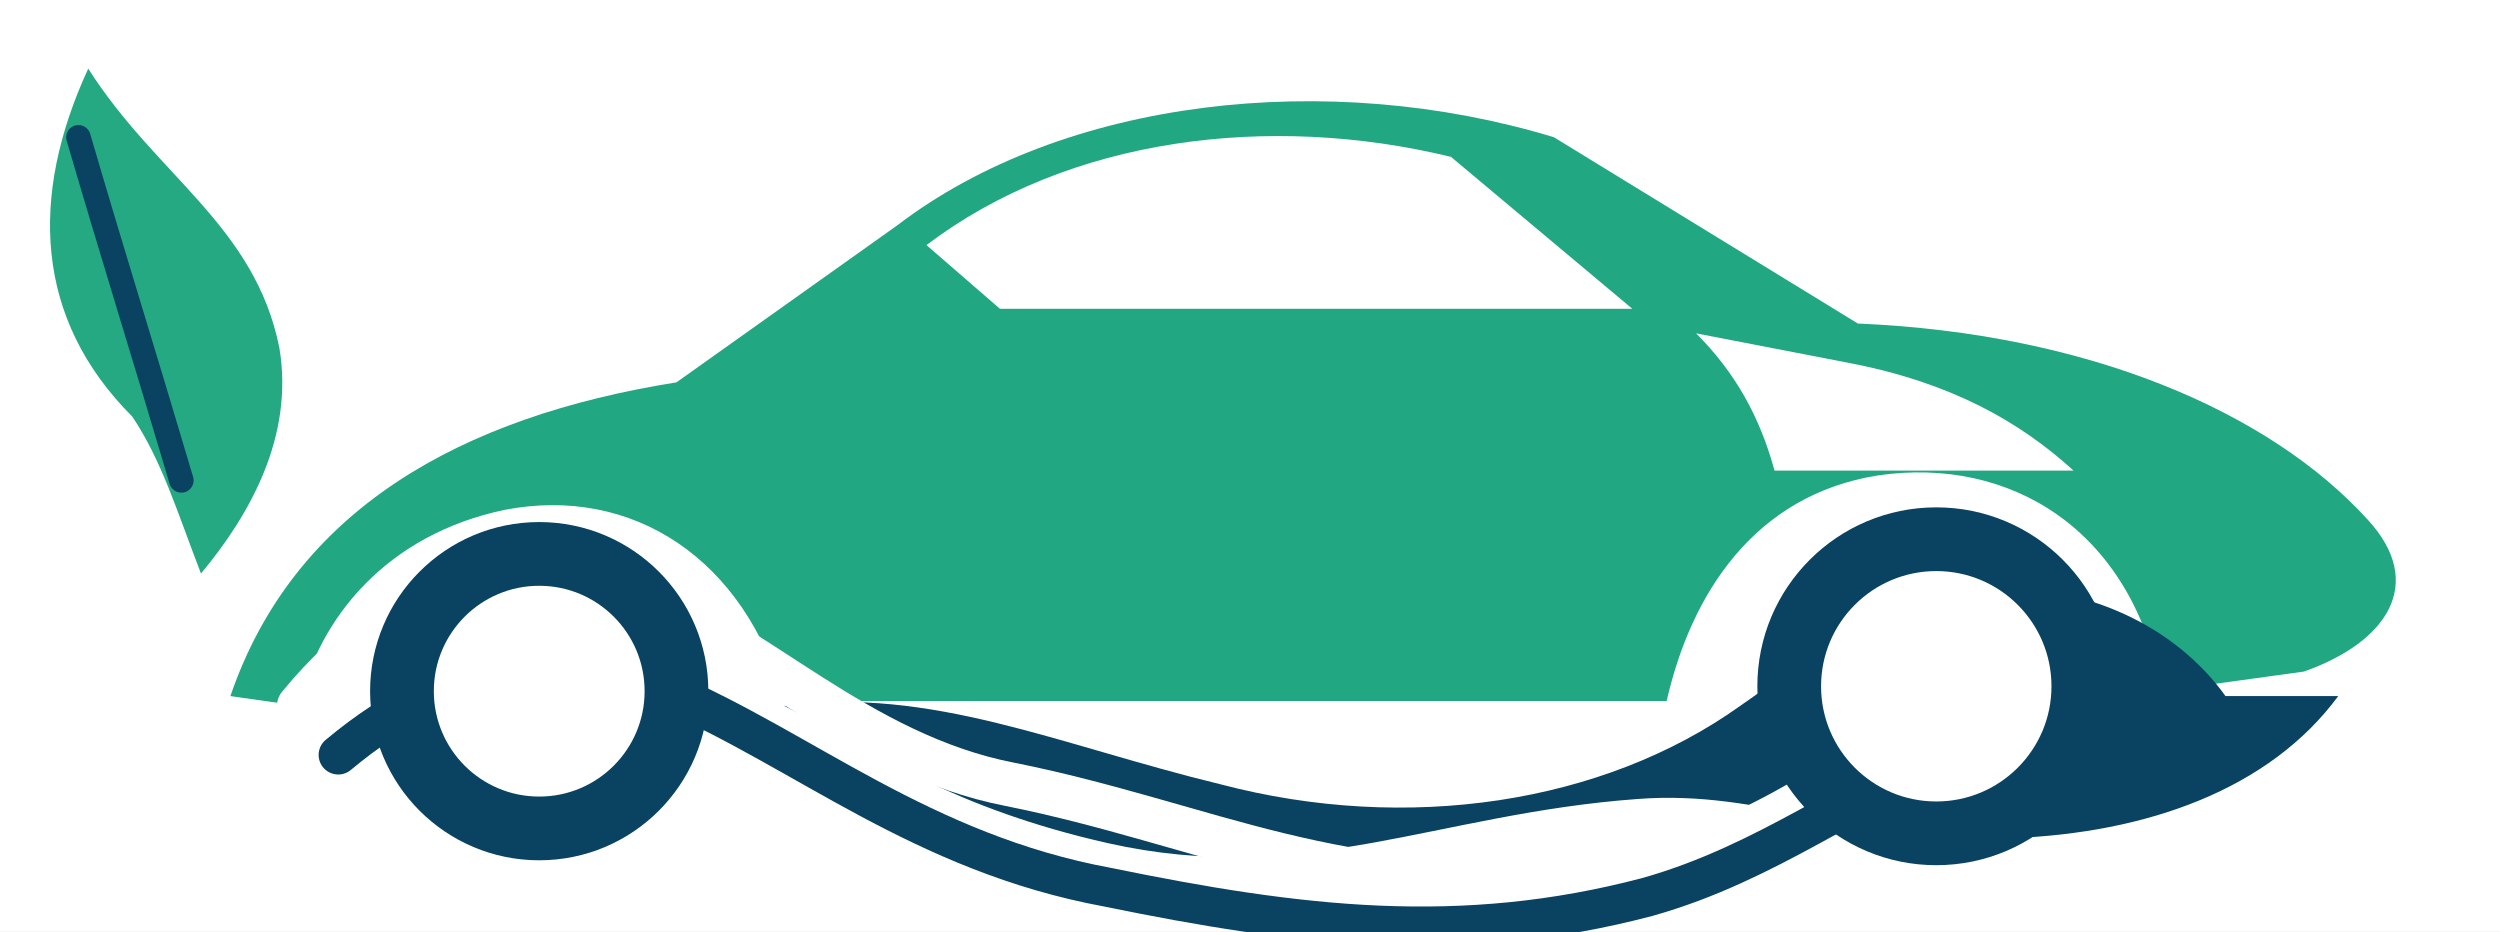
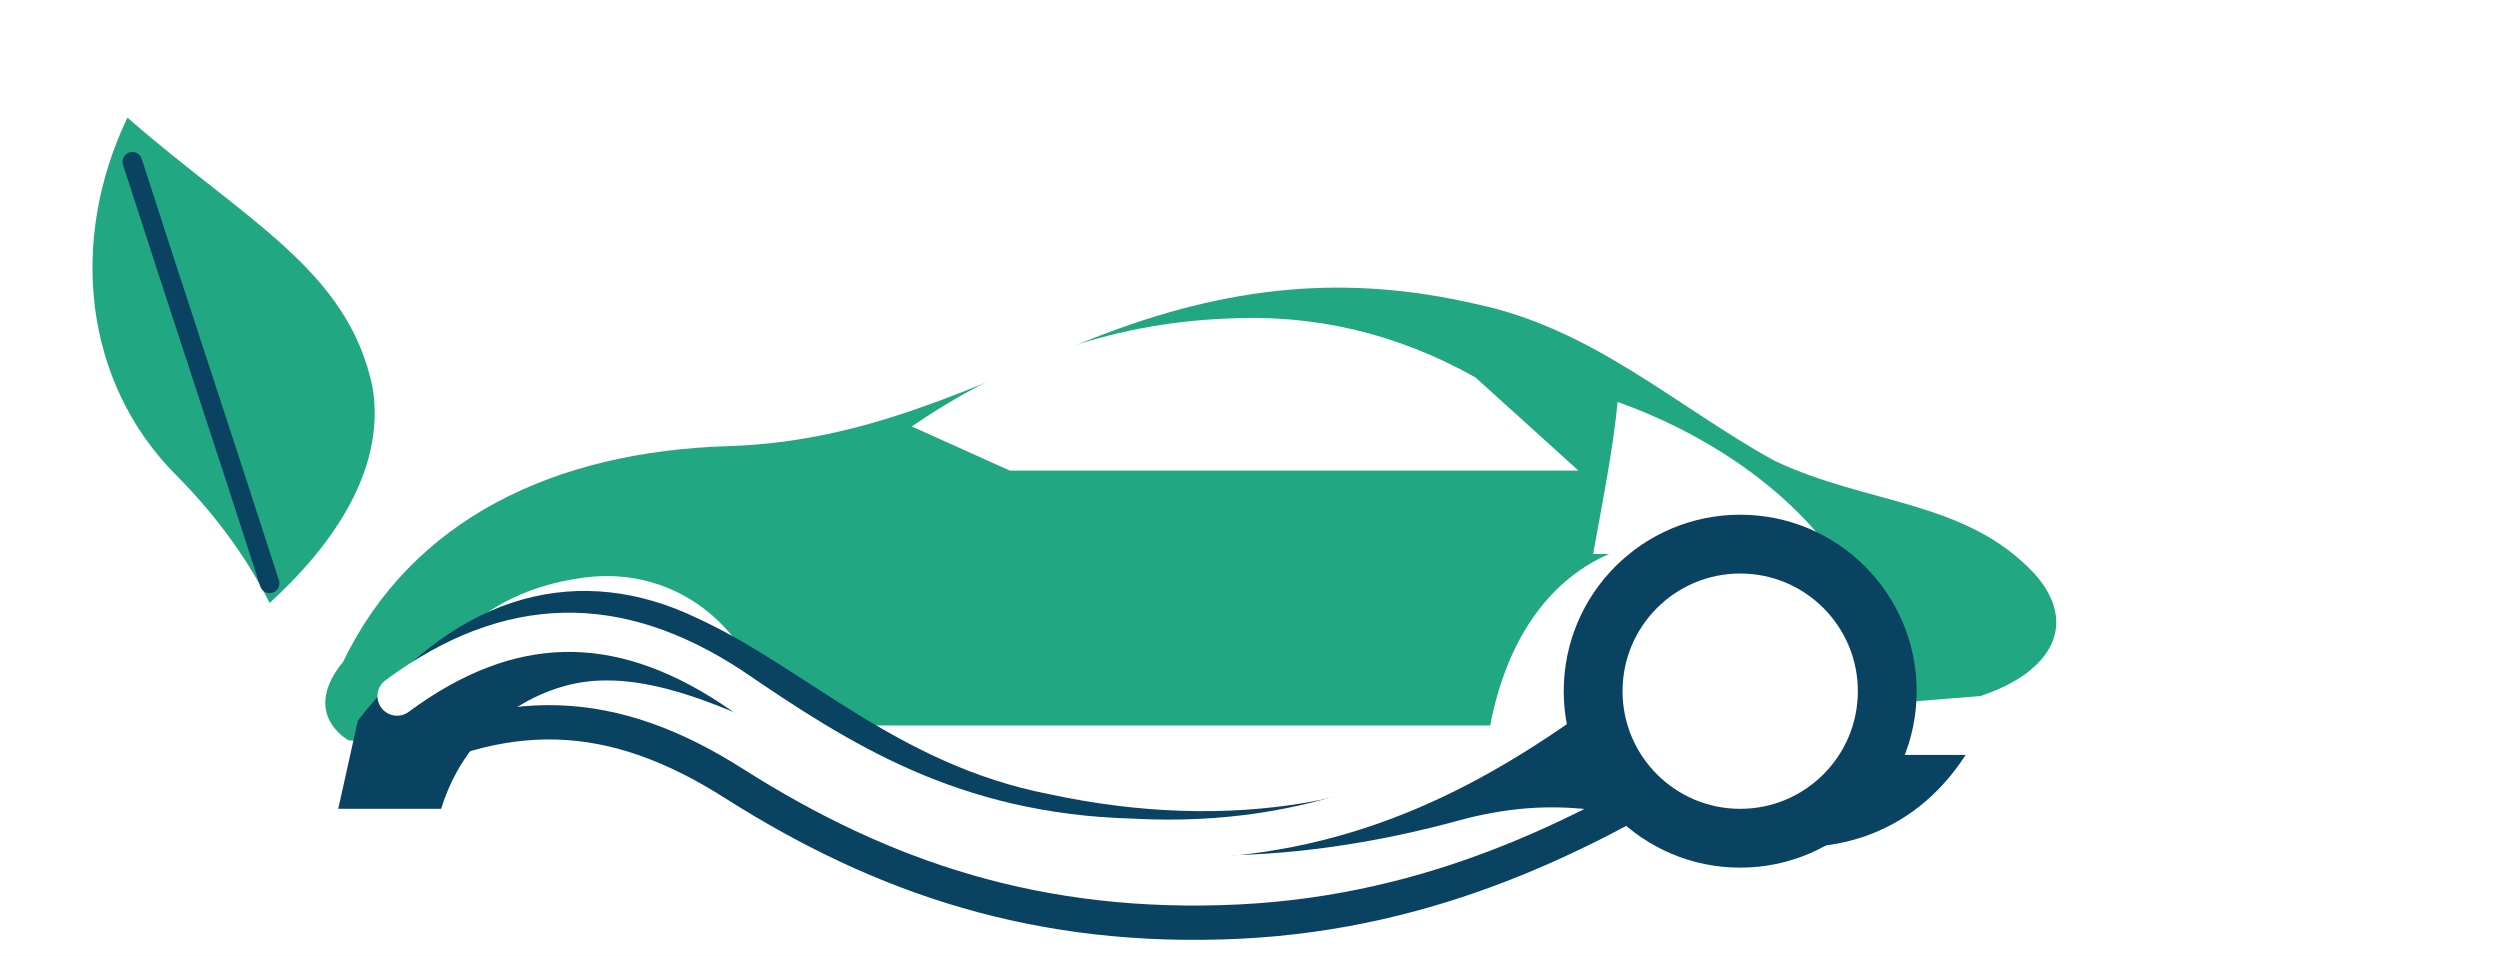
- <svg xmlns="http://www.w3.org/2000/svg" viewBox="85 20 510 190" role="img" aria-labelledby="title">
-   <rect x="85" y="20" width="510" height="190" fill="#ffffff" />
+ <svg xmlns="http://www.w3.org/2000/svg" viewBox="80 20 510 195" role="img" aria-labelledby="title">
+   <rect x="80" y="20" width="510" height="195" fill="#fff" />
  <g stroke-linecap="round" stroke-linejoin="round">
-     <path d="M112 105 C92 85 91 60 103 34 C117 56 137 66 142 91 C145 109 136 125 126 137 C121 124 118 114 112 105Z" fill="#25a982" />
-     <path d="M122 118 C114 91 108 72 101 48" fill="none" stroke="#0a4262" stroke-width="5" />
-     <path d="M132 162 C145 124 179 105 223 98 L268 66 C302 40 356 34 402 48 L464 86 C511 88 548 104 568 126 C580 139 572 151 555 157 L526 161 C520 128 495 113 468 117 C443 121 430 141 425 163 L245 163 C237 134 214 119 188 124 C164 129 150 146 146 164Z" fill="#22a783" />
-     <path d="M274 70 C303 48 344 43 381 52 L418 83 L289 83Z" fill="#ffffff" />
-     <path d="M431 88 L462 94 C483 98 497 106 508 116 L447 116 C444 105 439 96 431 88Z" fill="#ffffff" />
-     <path d="M245 164 C275 160 301 172 334 180 C372 190 412 184 440 164 C456 153 467 142 486 140 C510 138 529 148 539 162 L562 162 C548 181 523 190 495 191 C463 192 445 181 419 183 C378 186 351 201 311 192 C280 185 264 174 245 164Z" fill="#0a4262" />
-     <path d="M146 164 C168 137 194 135 217 143 C238 150 260 174 291 180 C331 188 359 204 407 199 C441 196 461 176 479 169" fill="none" stroke="#ffffff" stroke-width="9" />
-     <path d="M154 174 C178 154 200 153 221 161 C249 173 273 194 311 201 C350 209 383 213 421 203 C446 196 464 181 482 175" fill="none" stroke="#0a4262" stroke-width="8" />
-     <circle cx="195" cy="161" r="28" fill="#ffffff" stroke="#0a4262" stroke-width="13" />
-     <circle cx="480" cy="160" r="30" fill="#ffffff" stroke="#0a4262" stroke-width="13" />
+     <path d="M116 117 C97 98 94 69 106 44 C130 65 151 75 156 99 C159 117 146 133 135 143 C130 133 123 124 116 117Z" fill="#22a783" />
+     <path d="M135 139 C126 111 116 81 107 53" fill="none" stroke="#0a4262" stroke-width="4" />
+     <path d="M150 155 C164 126 193 112 229 111 C257 110 278 99 303 89 C331 78 355 76 381 82 C405 87 422 103 442 114 C461 123 481 122 495 137 C504 147 499 157 484 162 L459 164 C455 141 439 128 420 130 C400 132 388 147 384 168 L238 168 C233 146 216 135 198 138 C178 141 166 154 162 172 L151 171 C145 167 145 161 150 155Z" fill="#22a783" />
+     <path d="M266 107 C285 94 306 86 330 85 C348 84 365 88 381 97 L402 116 L286 116Z" fill="#fff" />
+     <path d="M410 102 C427 108 444 119 454 133 L405 133 C407 122 409 112 410 102Z" fill="#fff" />
+     <path d="M153 167 C174 140 199 135 222 146 C244 156 263 176 294 182 C331 190 365 184 389 166 C405 154 419 145 436 147 C451 149 459 160 461 174 L481 174 C470 191 452 196 433 191 C411 186 399 182 379 187 C343 197 307 198 271 184 C241 172 216 154 195 160 C181 164 173 175 170 185 L149 185Z" fill="#0a4262" />
+     <path d="M161 162 C184 145 206 145 229 160 C251 175 274 190 311 191 C348 193 375 180 398 164 C412 154 423 151 437 154" fill="none" stroke="#fff" stroke-width="8" />
+     <path d="M156 178 C183 163 205 164 230 180 C260 199 292 210 333 208 C373 206 403 190 425 177" fill="none" stroke="#0a4262" stroke-width="7" />
+     <circle cx="435" cy="161" r="30" fill="#fff" stroke="#0a4262" stroke-width="12" />
+     <circle cx="435" cy="161" r="16" fill="#fff" />
  </g>
</svg>
